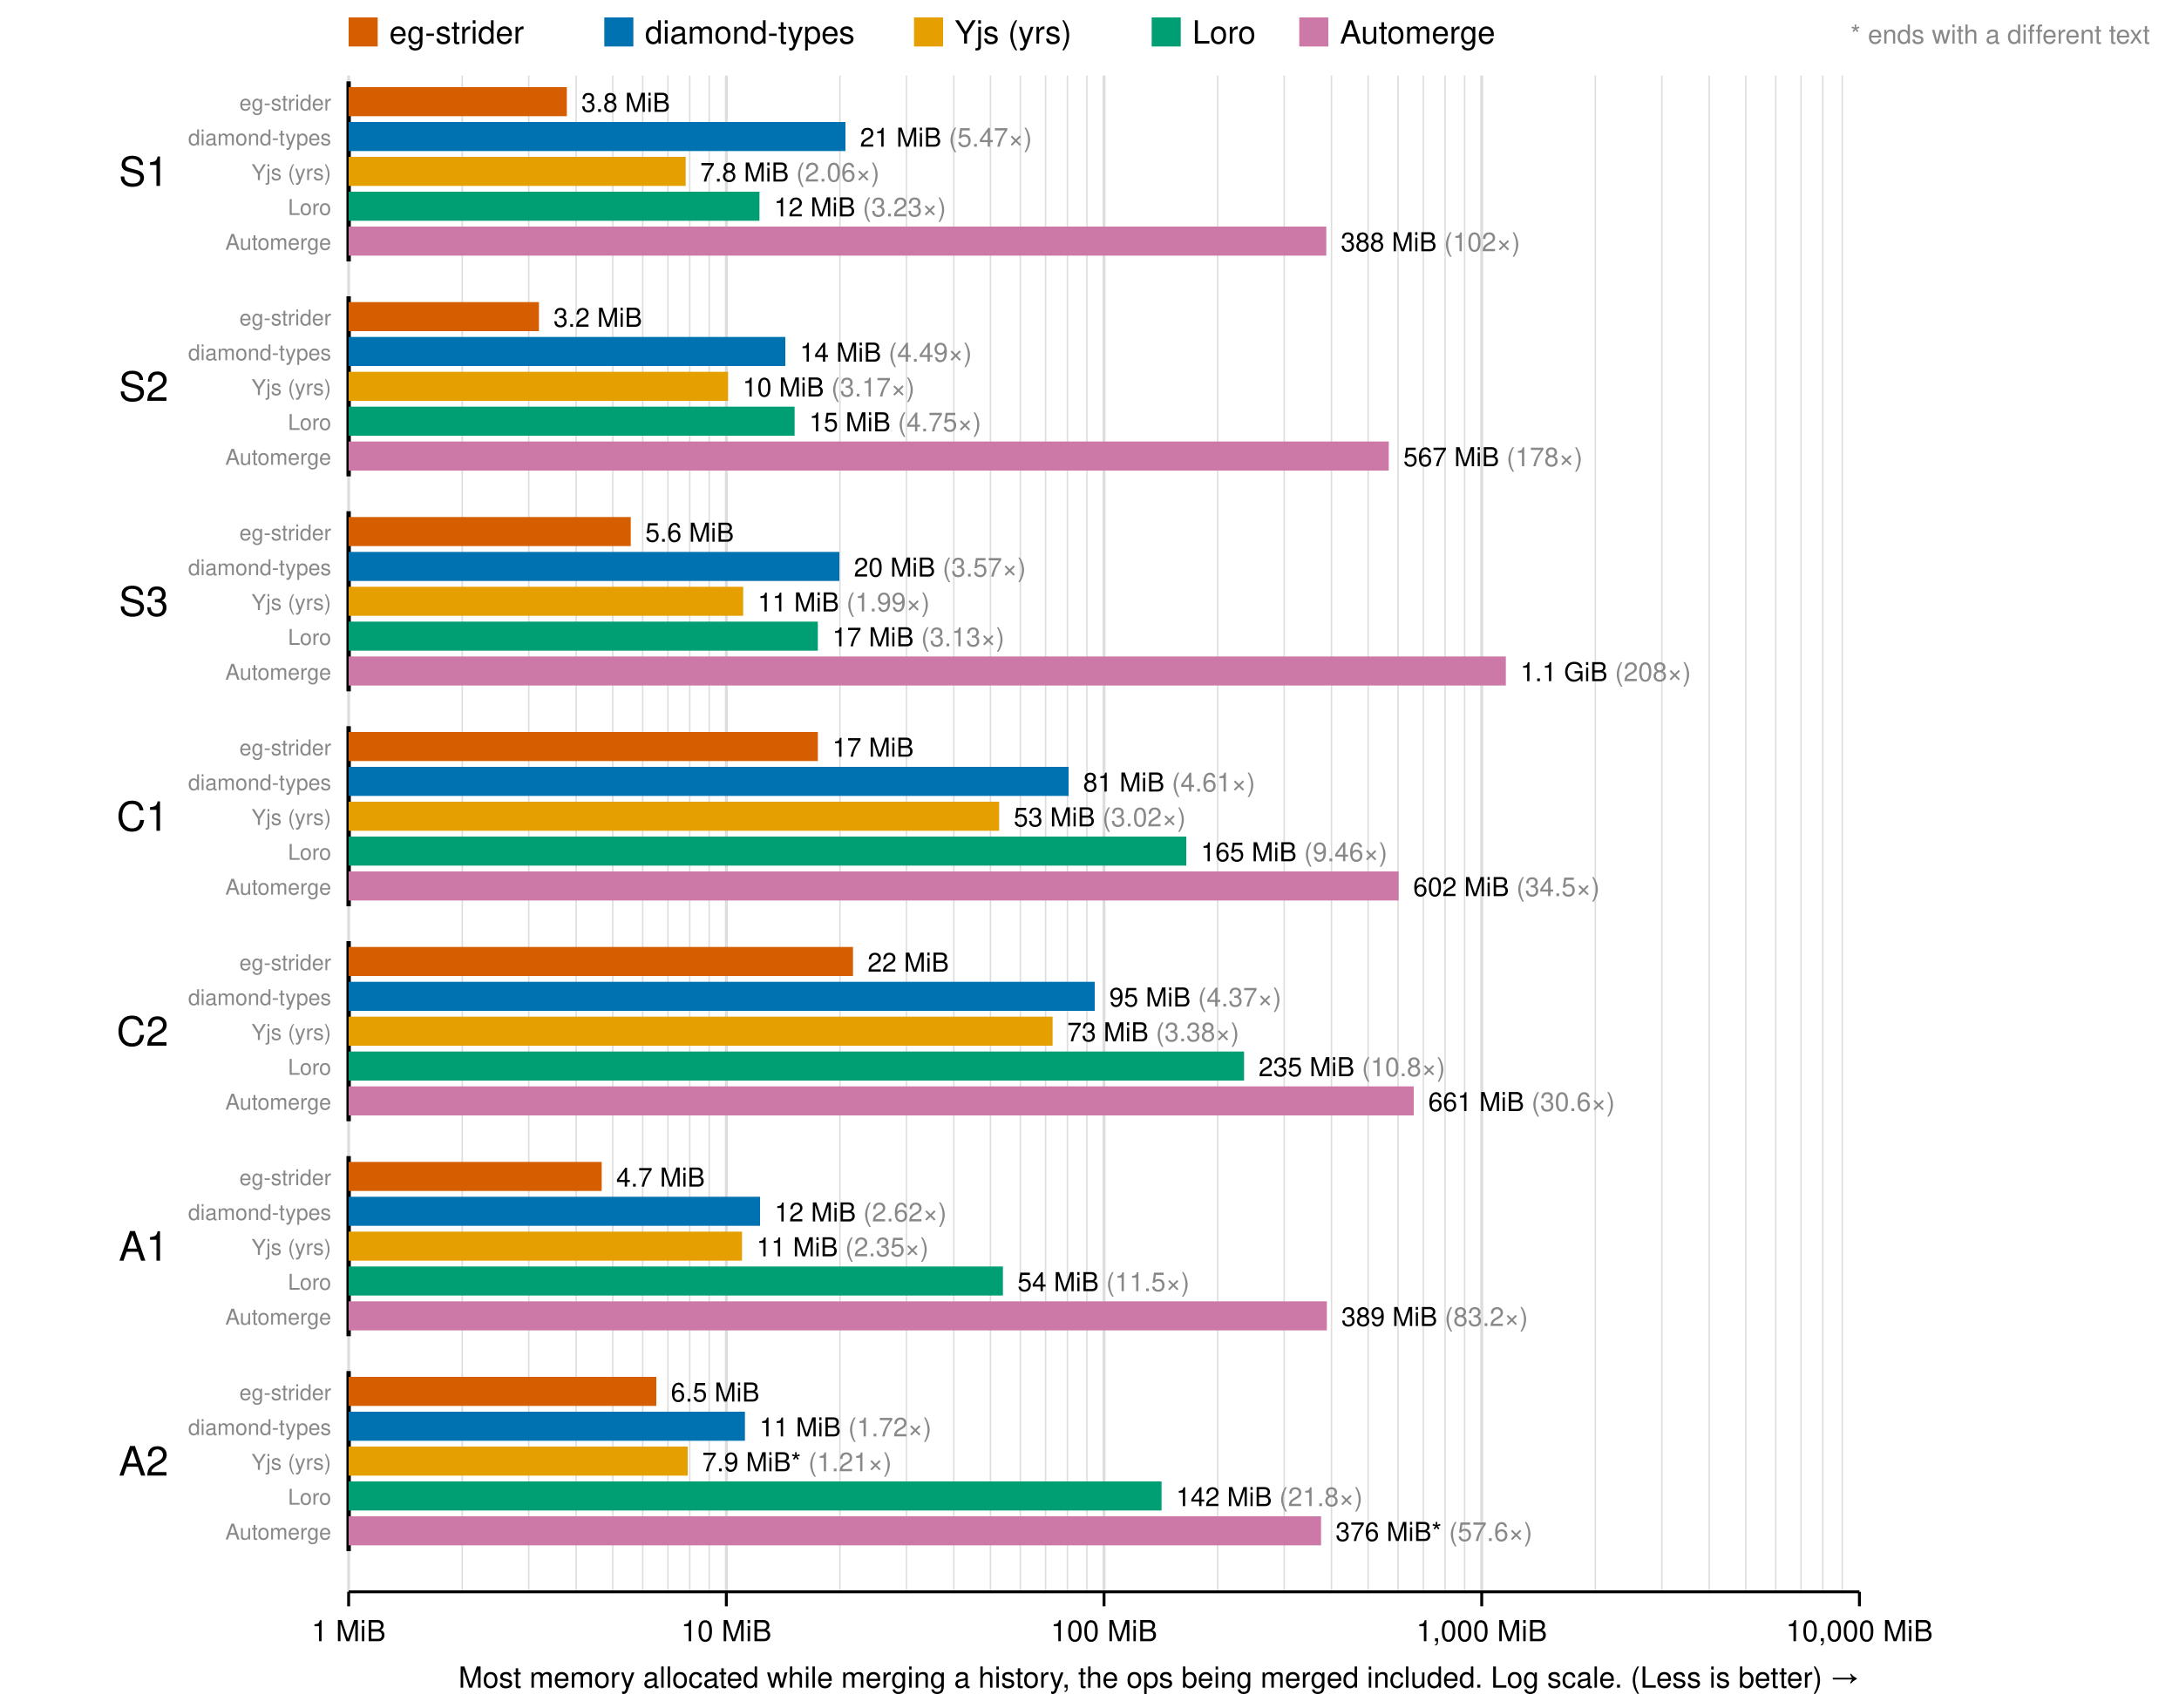
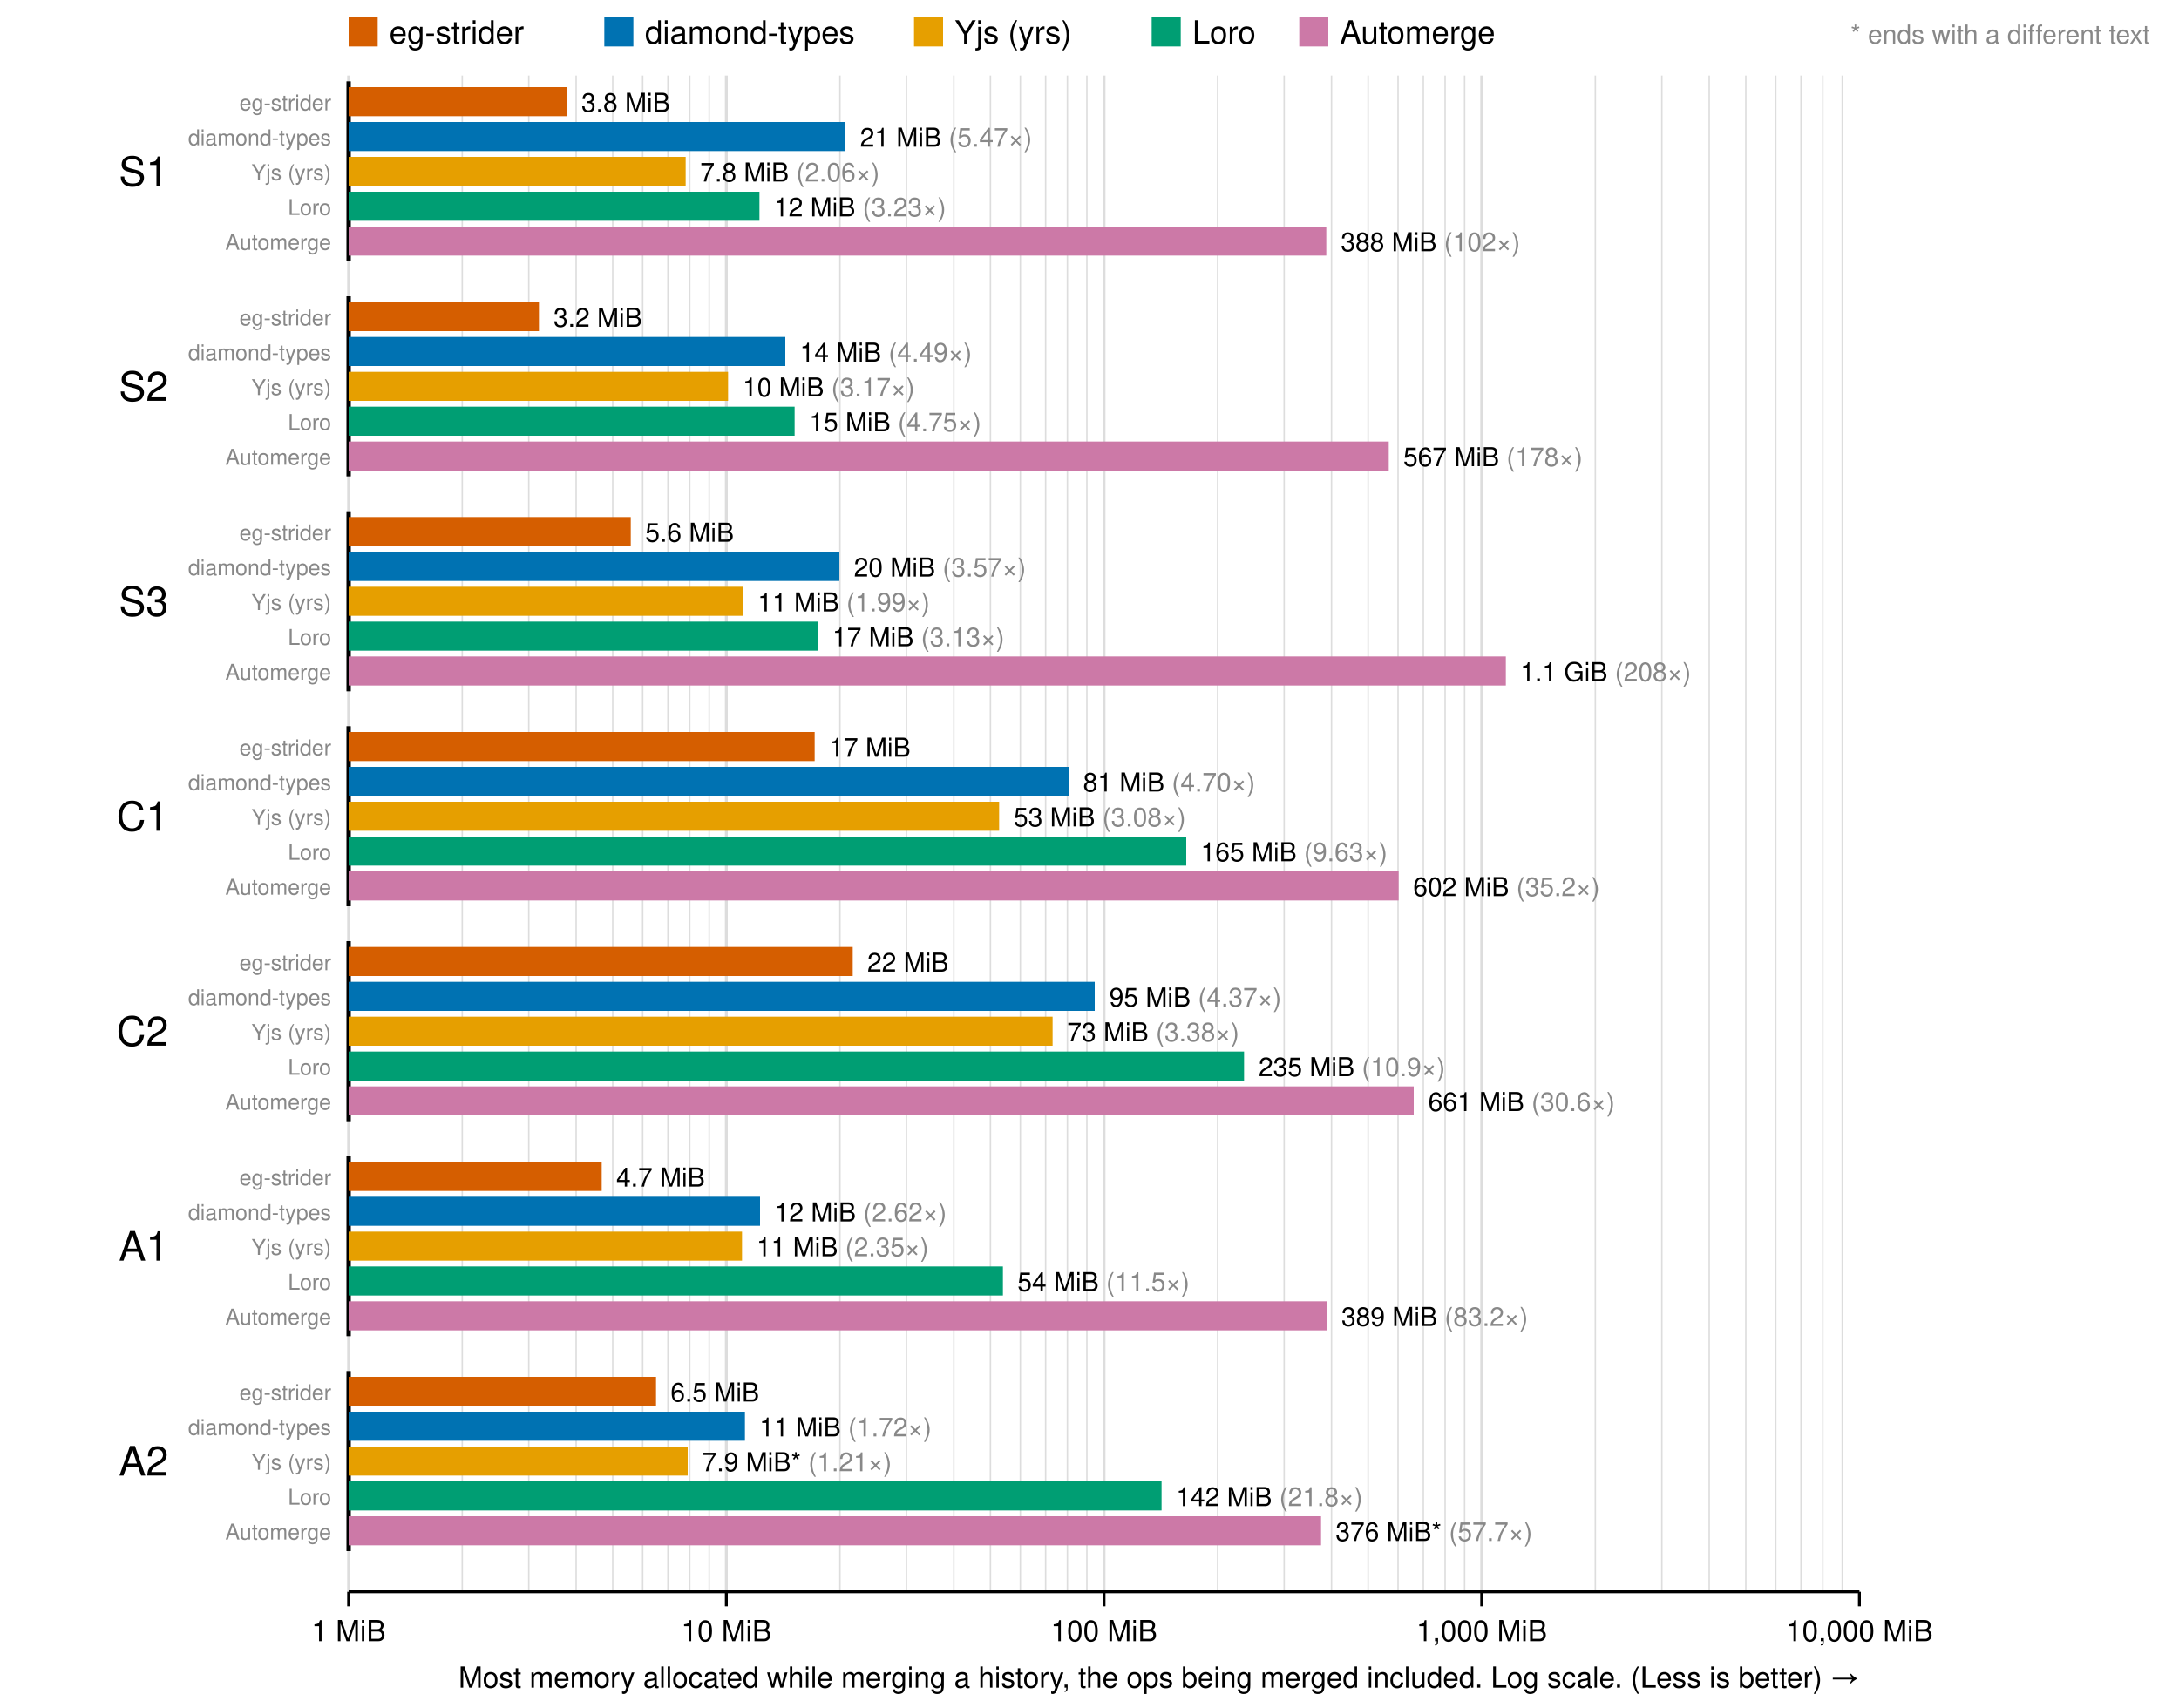
<svg xmlns="http://www.w3.org/2000/svg" viewBox="0 0 750 588" font-family="Helvetica, Arial, sans-serif">
  <rect width="750" height="588" fill="white" />
  <rect x="120" y="6" width="10" height="10" fill="#d55e00" />
  <text x="134" y="15" font-size="11">eg-strider</text>
  <rect x="208.0" y="6" width="10" height="10" fill="#0072b2" />
  <text x="222.0" y="15" font-size="11">diamond-types</text>
  <rect x="314.6" y="6" width="10" height="10" fill="#e69f00" />
  <text x="328.6" y="15" font-size="11">Yjs (yrs)</text>
  <rect x="396.4" y="6" width="10" height="10" fill="#009e73" />
  <text x="410.4" y="15" font-size="11">Loro</text>
  <rect x="447.2" y="6" width="10" height="10" fill="#cc79a7" />
  <text x="461.2" y="15" font-size="11">Automerge</text>
  <text x="740" y="15" font-size="9" fill="#888" text-anchor="end">* ends with a different text</text>
  <line x1="120.0" y1="26" x2="120.0" y2="548" stroke="#ddd" stroke-width="1" />
  <line x1="159.1" y1="26" x2="159.1" y2="548" stroke="#ddd" stroke-width="0.5" />
  <line x1="182.0" y1="26" x2="182.0" y2="548" stroke="#ddd" stroke-width="0.5" />
  <line x1="198.3" y1="26" x2="198.3" y2="548" stroke="#ddd" stroke-width="0.5" />
  <line x1="210.9" y1="26" x2="210.9" y2="548" stroke="#ddd" stroke-width="0.5" />
  <line x1="221.2" y1="26" x2="221.2" y2="548" stroke="#ddd" stroke-width="0.5" />
  <line x1="229.9" y1="26" x2="229.9" y2="548" stroke="#ddd" stroke-width="0.5" />
  <line x1="237.4" y1="26" x2="237.4" y2="548" stroke="#ddd" stroke-width="0.5" />
  <line x1="244.1" y1="26" x2="244.1" y2="548" stroke="#ddd" stroke-width="0.5" />
  <line x1="250.0" y1="26" x2="250.0" y2="548" stroke="#ddd" stroke-width="1" />
  <line x1="289.1" y1="26" x2="289.1" y2="548" stroke="#ddd" stroke-width="0.5" />
  <line x1="312.0" y1="26" x2="312.0" y2="548" stroke="#ddd" stroke-width="0.5" />
  <line x1="328.3" y1="26" x2="328.3" y2="548" stroke="#ddd" stroke-width="0.5" />
  <line x1="340.9" y1="26" x2="340.9" y2="548" stroke="#ddd" stroke-width="0.5" />
  <line x1="351.2" y1="26" x2="351.2" y2="548" stroke="#ddd" stroke-width="0.5" />
  <line x1="359.9" y1="26" x2="359.9" y2="548" stroke="#ddd" stroke-width="0.5" />
  <line x1="367.4" y1="26" x2="367.4" y2="548" stroke="#ddd" stroke-width="0.5" />
  <line x1="374.1" y1="26" x2="374.1" y2="548" stroke="#ddd" stroke-width="0.5" />
  <line x1="380.0" y1="26" x2="380.0" y2="548" stroke="#ddd" stroke-width="1" />
  <line x1="419.1" y1="26" x2="419.1" y2="548" stroke="#ddd" stroke-width="0.5" />
  <line x1="442.0" y1="26" x2="442.0" y2="548" stroke="#ddd" stroke-width="0.5" />
  <line x1="458.3" y1="26" x2="458.3" y2="548" stroke="#ddd" stroke-width="0.5" />
  <line x1="470.9" y1="26" x2="470.9" y2="548" stroke="#ddd" stroke-width="0.5" />
  <line x1="481.2" y1="26" x2="481.2" y2="548" stroke="#ddd" stroke-width="0.5" />
  <line x1="489.9" y1="26" x2="489.9" y2="548" stroke="#ddd" stroke-width="0.5" />
  <line x1="497.4" y1="26" x2="497.4" y2="548" stroke="#ddd" stroke-width="0.5" />
  <line x1="504.1" y1="26" x2="504.1" y2="548" stroke="#ddd" stroke-width="0.5" />
  <line x1="510.0" y1="26" x2="510.0" y2="548" stroke="#ddd" stroke-width="1" />
  <line x1="549.1" y1="26" x2="549.1" y2="548" stroke="#ddd" stroke-width="0.5" />
  <line x1="572.0" y1="26" x2="572.0" y2="548" stroke="#ddd" stroke-width="0.5" />
  <line x1="588.3" y1="26" x2="588.3" y2="548" stroke="#ddd" stroke-width="0.5" />
  <line x1="600.9" y1="26" x2="600.9" y2="548" stroke="#ddd" stroke-width="0.5" />
  <line x1="611.2" y1="26" x2="611.2" y2="548" stroke="#ddd" stroke-width="0.5" />
  <line x1="619.9" y1="26" x2="619.9" y2="548" stroke="#ddd" stroke-width="0.5" />
  <line x1="627.4" y1="26" x2="627.4" y2="548" stroke="#ddd" stroke-width="0.5" />
  <line x1="634.1" y1="26" x2="634.1" y2="548" stroke="#ddd" stroke-width="0.5" />
  <line x1="120.0" y1="548" x2="120.0" y2="553" stroke="black" />
  <text x="120.0" y="565" font-size="10" text-anchor="middle">1 MiB</text>
  <line x1="250.0" y1="548" x2="250.0" y2="553" stroke="black" />
  <text x="250.0" y="565" font-size="10" text-anchor="middle">10 MiB</text>
  <line x1="380.0" y1="548" x2="380.0" y2="553" stroke="black" />
  <text x="380.0" y="565" font-size="10" text-anchor="middle">100 MiB</text>
  <line x1="510.0" y1="548" x2="510.0" y2="553" stroke="black" />
  <text x="510.0" y="565" font-size="10" text-anchor="middle">1,000 MiB</text>
  <line x1="640.0" y1="548" x2="640.0" y2="553" stroke="black" />
  <text x="640.0" y="565" font-size="10" text-anchor="middle">10,000 MiB</text>
  <line x1="120" y1="548" x2="640" y2="548" stroke="black" />
  <text x="640" y="581" font-size="10" text-anchor="end">Most memory allocated while merging a history, the ops being merged included. Log scale. (Less is better) →</text>
  <text x="58" y="64.0" font-size="14" text-anchor="end">S1</text>
  <line x1="120" y1="28" x2="120" y2="90" stroke="black" stroke-width="1.5" />
  <text x="114" y="38" font-size="7.5" fill="#888" text-anchor="end">eg-strider</text>
  <rect x="120" y="30" width="75.1" height="10" fill="#d55e00" />
  <text x="200.1" y="38.5" font-size="9">3.8 MiB</text>
  <text x="114" y="50" font-size="7.5" fill="#888" text-anchor="end">diamond-types</text>
  <rect x="120" y="42" width="171.0" height="10" fill="#0072b2" />
  <text x="296.0" y="50.5" font-size="9">21 MiB <tspan fill="#888">(5.47×)</tspan>
  </text>
  <text x="114" y="62" font-size="7.5" fill="#888" text-anchor="end">Yjs (yrs)</text>
  <rect x="120" y="54" width="116.0" height="10" fill="#e69f00" />
  <text x="241.0" y="62.5" font-size="9">7.8 MiB <tspan fill="#888">(2.06×)</tspan>
  </text>
  <text x="114" y="74" font-size="7.5" fill="#888" text-anchor="end">Loro</text>
  <rect x="120" y="66" width="141.4" height="10" fill="#009e73" />
  <text x="266.4" y="74.5" font-size="9">12 MiB <tspan fill="#888">(3.23×)</tspan>
  </text>
  <text x="114" y="86" font-size="7.5" fill="#888" text-anchor="end">Automerge</text>
  <rect x="120" y="78" width="336.5" height="10" fill="#cc79a7" />
  <text x="461.5" y="86.5" font-size="9">388 MiB <tspan fill="#888">(102×)</tspan>
  </text>
  <text x="58" y="138.0" font-size="14" text-anchor="end">S2</text>
  <line x1="120" y1="102" x2="120" y2="164" stroke="black" stroke-width="1.5" />
  <text x="114" y="112" font-size="7.5" fill="#888" text-anchor="end">eg-strider</text>
  <rect x="120" y="104" width="65.5" height="10" fill="#d55e00" />
  <text x="190.5" y="112.5" font-size="9">3.2 MiB</text>
  <text x="114" y="124" font-size="7.5" fill="#888" text-anchor="end">diamond-types</text>
  <rect x="120" y="116" width="150.3" height="10" fill="#0072b2" />
  <text x="275.3" y="124.5" font-size="9">14 MiB <tspan fill="#888">(4.49×)</tspan>
  </text>
  <text x="114" y="136" font-size="7.5" fill="#888" text-anchor="end">Yjs (yrs)</text>
  <rect x="120" y="128" width="130.6" height="10" fill="#e69f00" />
  <text x="255.6" y="136.5" font-size="9">10 MiB <tspan fill="#888">(3.17×)</tspan>
  </text>
  <text x="114" y="148" font-size="7.5" fill="#888" text-anchor="end">Loro</text>
  <rect x="120" y="140" width="153.5" height="10" fill="#009e73" />
  <text x="278.5" y="148.5" font-size="9">15 MiB <tspan fill="#888">(4.75×)</tspan>
  </text>
  <text x="114" y="160" font-size="7.5" fill="#888" text-anchor="end">Automerge</text>
  <rect x="120" y="152" width="358.0" height="10" fill="#cc79a7" />
  <text x="483.0" y="160.5" font-size="9">567 MiB <tspan fill="#888">(178×)</tspan>
  </text>
  <text x="58" y="212.0" font-size="14" text-anchor="end">S3</text>
  <line x1="120" y1="176" x2="120" y2="238" stroke="black" stroke-width="1.5" />
  <text x="114" y="186" font-size="7.5" fill="#888" text-anchor="end">eg-strider</text>
  <rect x="120" y="178" width="97.1" height="10" fill="#d55e00" />
  <text x="222.1" y="186.5" font-size="9">5.6 MiB</text>
  <text x="114" y="198" font-size="7.5" fill="#888" text-anchor="end">diamond-types</text>
  <rect x="120" y="190" width="168.9" height="10" fill="#0072b2" />
  <text x="293.9" y="198.5" font-size="9">20 MiB <tspan fill="#888">(3.57×)</tspan>
  </text>
  <text x="114" y="210" font-size="7.5" fill="#888" text-anchor="end">Yjs (yrs)</text>
  <rect x="120" y="202" width="135.8" height="10" fill="#e69f00" />
  <text x="260.8" y="210.5" font-size="9">11 MiB <tspan fill="#888">(1.99×)</tspan>
  </text>
  <text x="114" y="222" font-size="7.5" fill="#888" text-anchor="end">Loro</text>
  <rect x="120" y="214" width="161.5" height="10" fill="#009e73" />
  <text x="286.5" y="222.5" font-size="9">17 MiB <tspan fill="#888">(3.13×)</tspan>
  </text>
  <text x="114" y="234" font-size="7.5" fill="#888" text-anchor="end">Automerge</text>
  <rect x="120" y="226" width="398.3" height="10" fill="#cc79a7" />
  <text x="523.3" y="234.5" font-size="9">1.1 GiB <tspan fill="#888">(208×)</tspan>
  </text>
  <text x="58" y="286.0" font-size="14" text-anchor="end">C1</text>
  <line x1="120" y1="250" x2="120" y2="312" stroke="black" stroke-width="1.5" />
  <text x="114" y="260" font-size="7.5" fill="#888" text-anchor="end">eg-strider</text>
-   <rect x="120" y="252" width="161.5" height="10" fill="#d55e00" />
-   <text x="286.5" y="260.5" font-size="9">17 MiB</text>
+   <rect x="120" y="252" width="160.4" height="10" fill="#d55e00" />
+   <text x="285.4" y="260.5" font-size="9">17 MiB</text>
  <text x="114" y="272" font-size="7.5" fill="#888" text-anchor="end">diamond-types</text>
  <rect x="120" y="264" width="247.8" height="10" fill="#0072b2" />
-   <text x="372.8" y="272.5" font-size="9">81 MiB <tspan fill="#888">(4.61×)</tspan>
+   <text x="372.8" y="272.5" font-size="9">81 MiB <tspan fill="#888">(4.70×)</tspan>
  </text>
  <text x="114" y="284" font-size="7.5" fill="#888" text-anchor="end">Yjs (yrs)</text>
  <rect x="120" y="276" width="223.9" height="10" fill="#e69f00" />
-   <text x="348.9" y="284.5" font-size="9">53 MiB <tspan fill="#888">(3.02×)</tspan>
+   <text x="348.9" y="284.5" font-size="9">53 MiB <tspan fill="#888">(3.08×)</tspan>
  </text>
  <text x="114" y="296" font-size="7.5" fill="#888" text-anchor="end">Loro</text>
  <rect x="120" y="288" width="288.3" height="10" fill="#009e73" />
-   <text x="413.3" y="296.5" font-size="9">165 MiB <tspan fill="#888">(9.46×)</tspan>
+   <text x="413.3" y="296.5" font-size="9">165 MiB <tspan fill="#888">(9.63×)</tspan>
  </text>
  <text x="114" y="308" font-size="7.5" fill="#888" text-anchor="end">Automerge</text>
  <rect x="120" y="300" width="361.4" height="10" fill="#cc79a7" />
-   <text x="486.4" y="308.5" font-size="9">602 MiB <tspan fill="#888">(34.5×)</tspan>
+   <text x="486.4" y="308.5" font-size="9">602 MiB <tspan fill="#888">(35.2×)</tspan>
  </text>
  <text x="58" y="360.0" font-size="14" text-anchor="end">C2</text>
  <line x1="120" y1="324" x2="120" y2="386" stroke="black" stroke-width="1.5" />
  <text x="114" y="334" font-size="7.5" fill="#888" text-anchor="end">eg-strider</text>
-   <rect x="120" y="326" width="173.6" height="10" fill="#d55e00" />
-   <text x="298.6" y="334.5" font-size="9">22 MiB</text>
+   <rect x="120" y="326" width="173.5" height="10" fill="#d55e00" />
+   <text x="298.5" y="334.5" font-size="9">22 MiB</text>
  <text x="114" y="346" font-size="7.5" fill="#888" text-anchor="end">diamond-types</text>
  <rect x="120" y="338" width="256.8" height="10" fill="#0072b2" />
  <text x="381.8" y="346.5" font-size="9">95 MiB <tspan fill="#888">(4.37×)</tspan>
  </text>
  <text x="114" y="358" font-size="7.5" fill="#888" text-anchor="end">Yjs (yrs)</text>
  <rect x="120" y="350" width="242.3" height="10" fill="#e69f00" />
  <text x="367.3" y="358.5" font-size="9">73 MiB <tspan fill="#888">(3.38×)</tspan>
  </text>
  <text x="114" y="370" font-size="7.5" fill="#888" text-anchor="end">Loro</text>
  <rect x="120" y="362" width="308.2" height="10" fill="#009e73" />
-   <text x="433.2" y="370.5" font-size="9">235 MiB <tspan fill="#888">(10.8×)</tspan>
+   <text x="433.2" y="370.5" font-size="9">235 MiB <tspan fill="#888">(10.9×)</tspan>
  </text>
  <text x="114" y="382" font-size="7.5" fill="#888" text-anchor="end">Automerge</text>
  <rect x="120" y="374" width="366.6" height="10" fill="#cc79a7" />
  <text x="491.6" y="382.5" font-size="9">661 MiB <tspan fill="#888">(30.6×)</tspan>
  </text>
  <text x="58" y="434.0" font-size="14" text-anchor="end">A1</text>
  <line x1="120" y1="398" x2="120" y2="460" stroke="black" stroke-width="1.5" />
  <text x="114" y="408" font-size="7.5" fill="#888" text-anchor="end">eg-strider</text>
  <rect x="120" y="400" width="87.1" height="10" fill="#d55e00" />
  <text x="212.1" y="408.5" font-size="9">4.7 MiB</text>
  <text x="114" y="420" font-size="7.5" fill="#888" text-anchor="end">diamond-types</text>
  <rect x="120" y="412" width="141.6" height="10" fill="#0072b2" />
  <text x="266.6" y="420.5" font-size="9">12 MiB <tspan fill="#888">(2.62×)</tspan>
  </text>
  <text x="114" y="432" font-size="7.5" fill="#888" text-anchor="end">Yjs (yrs)</text>
  <rect x="120" y="424" width="135.4" height="10" fill="#e69f00" />
  <text x="260.4" y="432.5" font-size="9">11 MiB <tspan fill="#888">(2.35×)</tspan>
  </text>
  <text x="114" y="444" font-size="7.5" fill="#888" text-anchor="end">Loro</text>
  <rect x="120" y="436" width="225.2" height="10" fill="#009e73" />
  <text x="350.2" y="444.5" font-size="9">54 MiB <tspan fill="#888">(11.5×)</tspan>
  </text>
  <text x="114" y="456" font-size="7.5" fill="#888" text-anchor="end">Automerge</text>
  <rect x="120" y="448" width="336.7" height="10" fill="#cc79a7" />
  <text x="461.7" y="456.5" font-size="9">389 MiB <tspan fill="#888">(83.2×)</tspan>
  </text>
  <text x="58" y="508.0" font-size="14" text-anchor="end">A2</text>
  <line x1="120" y1="472" x2="120" y2="534" stroke="black" stroke-width="1.5" />
  <text x="114" y="482" font-size="7.5" fill="#888" text-anchor="end">eg-strider</text>
-   <rect x="120" y="474" width="105.9" height="10" fill="#d55e00" />
-   <text x="230.9" y="482.5" font-size="9">6.5 MiB</text>
+   <rect x="120" y="474" width="105.8" height="10" fill="#d55e00" />
+   <text x="230.8" y="482.5" font-size="9">6.5 MiB</text>
  <text x="114" y="494" font-size="7.5" fill="#888" text-anchor="end">diamond-types</text>
  <rect x="120" y="486" width="136.4" height="10" fill="#0072b2" />
  <text x="261.4" y="494.5" font-size="9">11 MiB <tspan fill="#888">(1.72×)</tspan>
  </text>
  <text x="114" y="506" font-size="7.5" fill="#888" text-anchor="end">Yjs (yrs)</text>
  <rect x="120" y="498" width="116.7" height="10" fill="#e69f00" />
  <text x="241.7" y="506.5" font-size="9">7.9 MiB* <tspan fill="#888">(1.21×)</tspan>
  </text>
  <text x="114" y="518" font-size="7.5" fill="#888" text-anchor="end">Loro</text>
  <rect x="120" y="510" width="279.8" height="10" fill="#009e73" />
  <text x="404.8" y="518.5" font-size="9">142 MiB <tspan fill="#888">(21.8×)</tspan>
  </text>
  <text x="114" y="530" font-size="7.5" fill="#888" text-anchor="end">Automerge</text>
  <rect x="120" y="522" width="334.7" height="10" fill="#cc79a7" />
-   <text x="459.7" y="530.5" font-size="9">376 MiB* <tspan fill="#888">(57.6×)</tspan>
+   <text x="459.7" y="530.5" font-size="9">376 MiB* <tspan fill="#888">(57.7×)</tspan>
  </text>
</svg>
